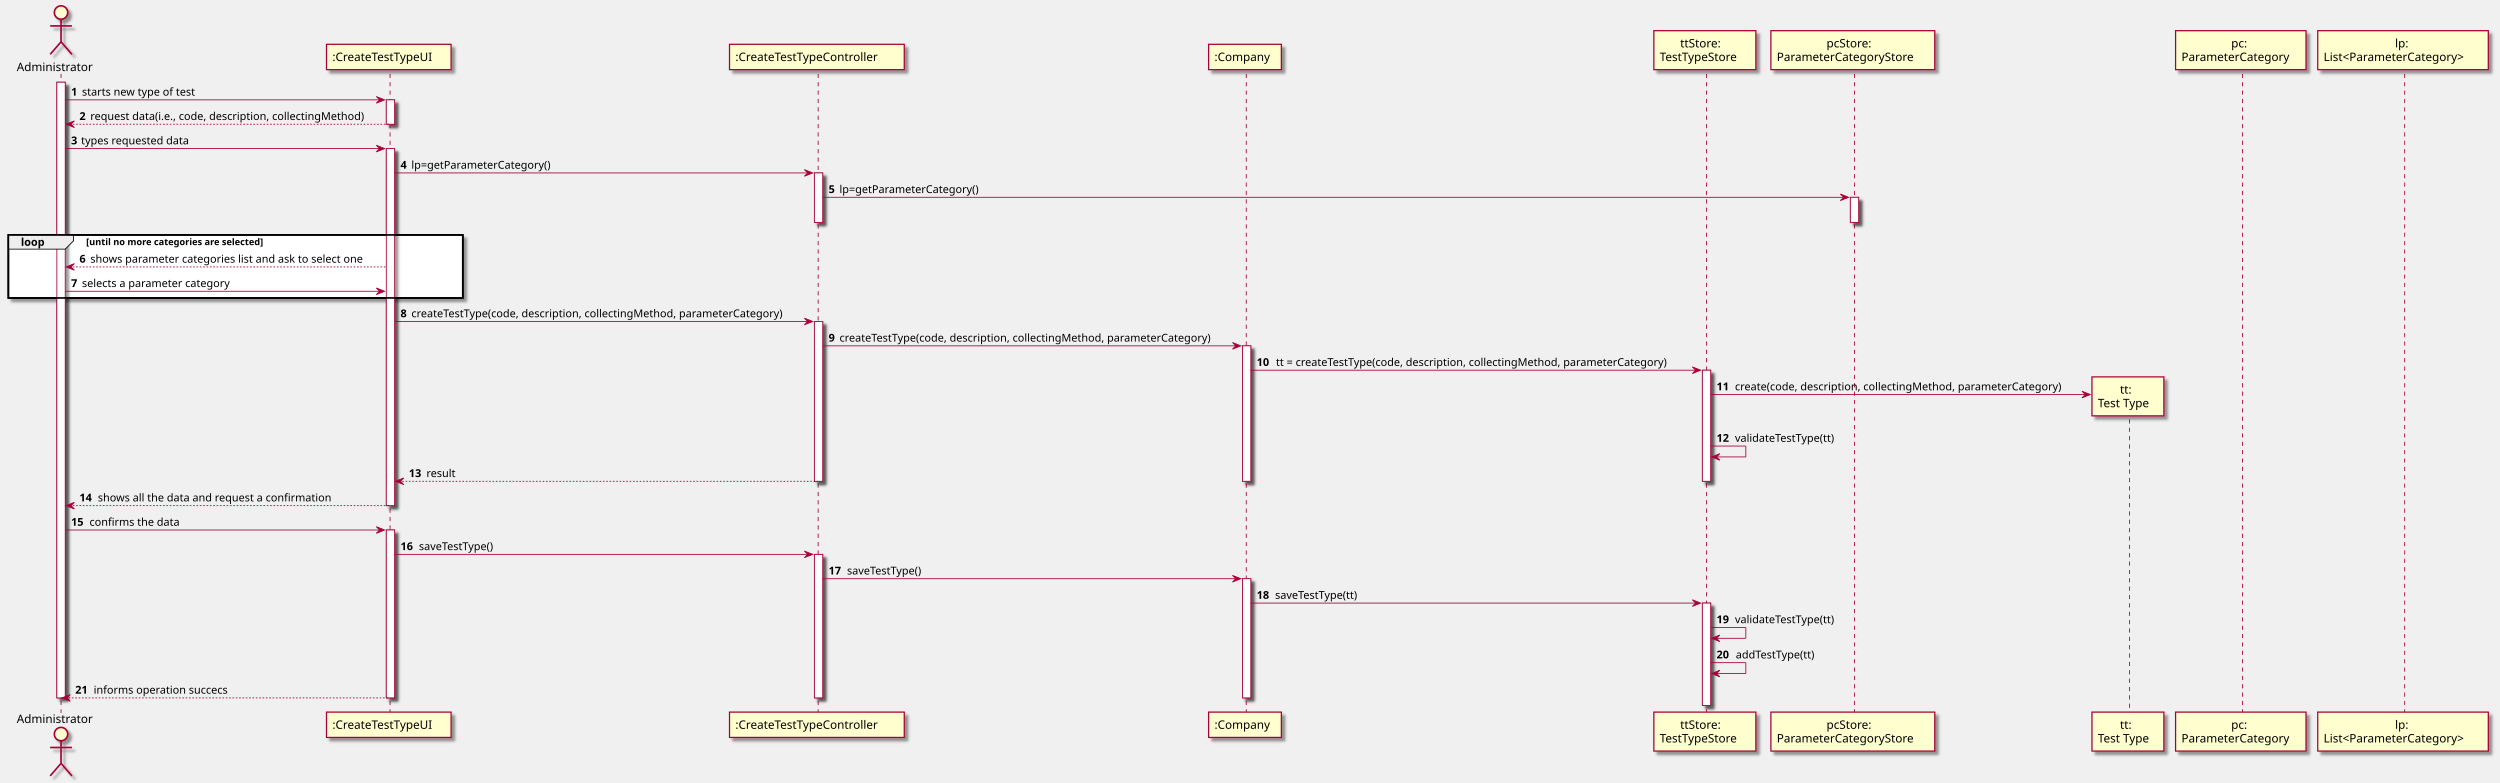
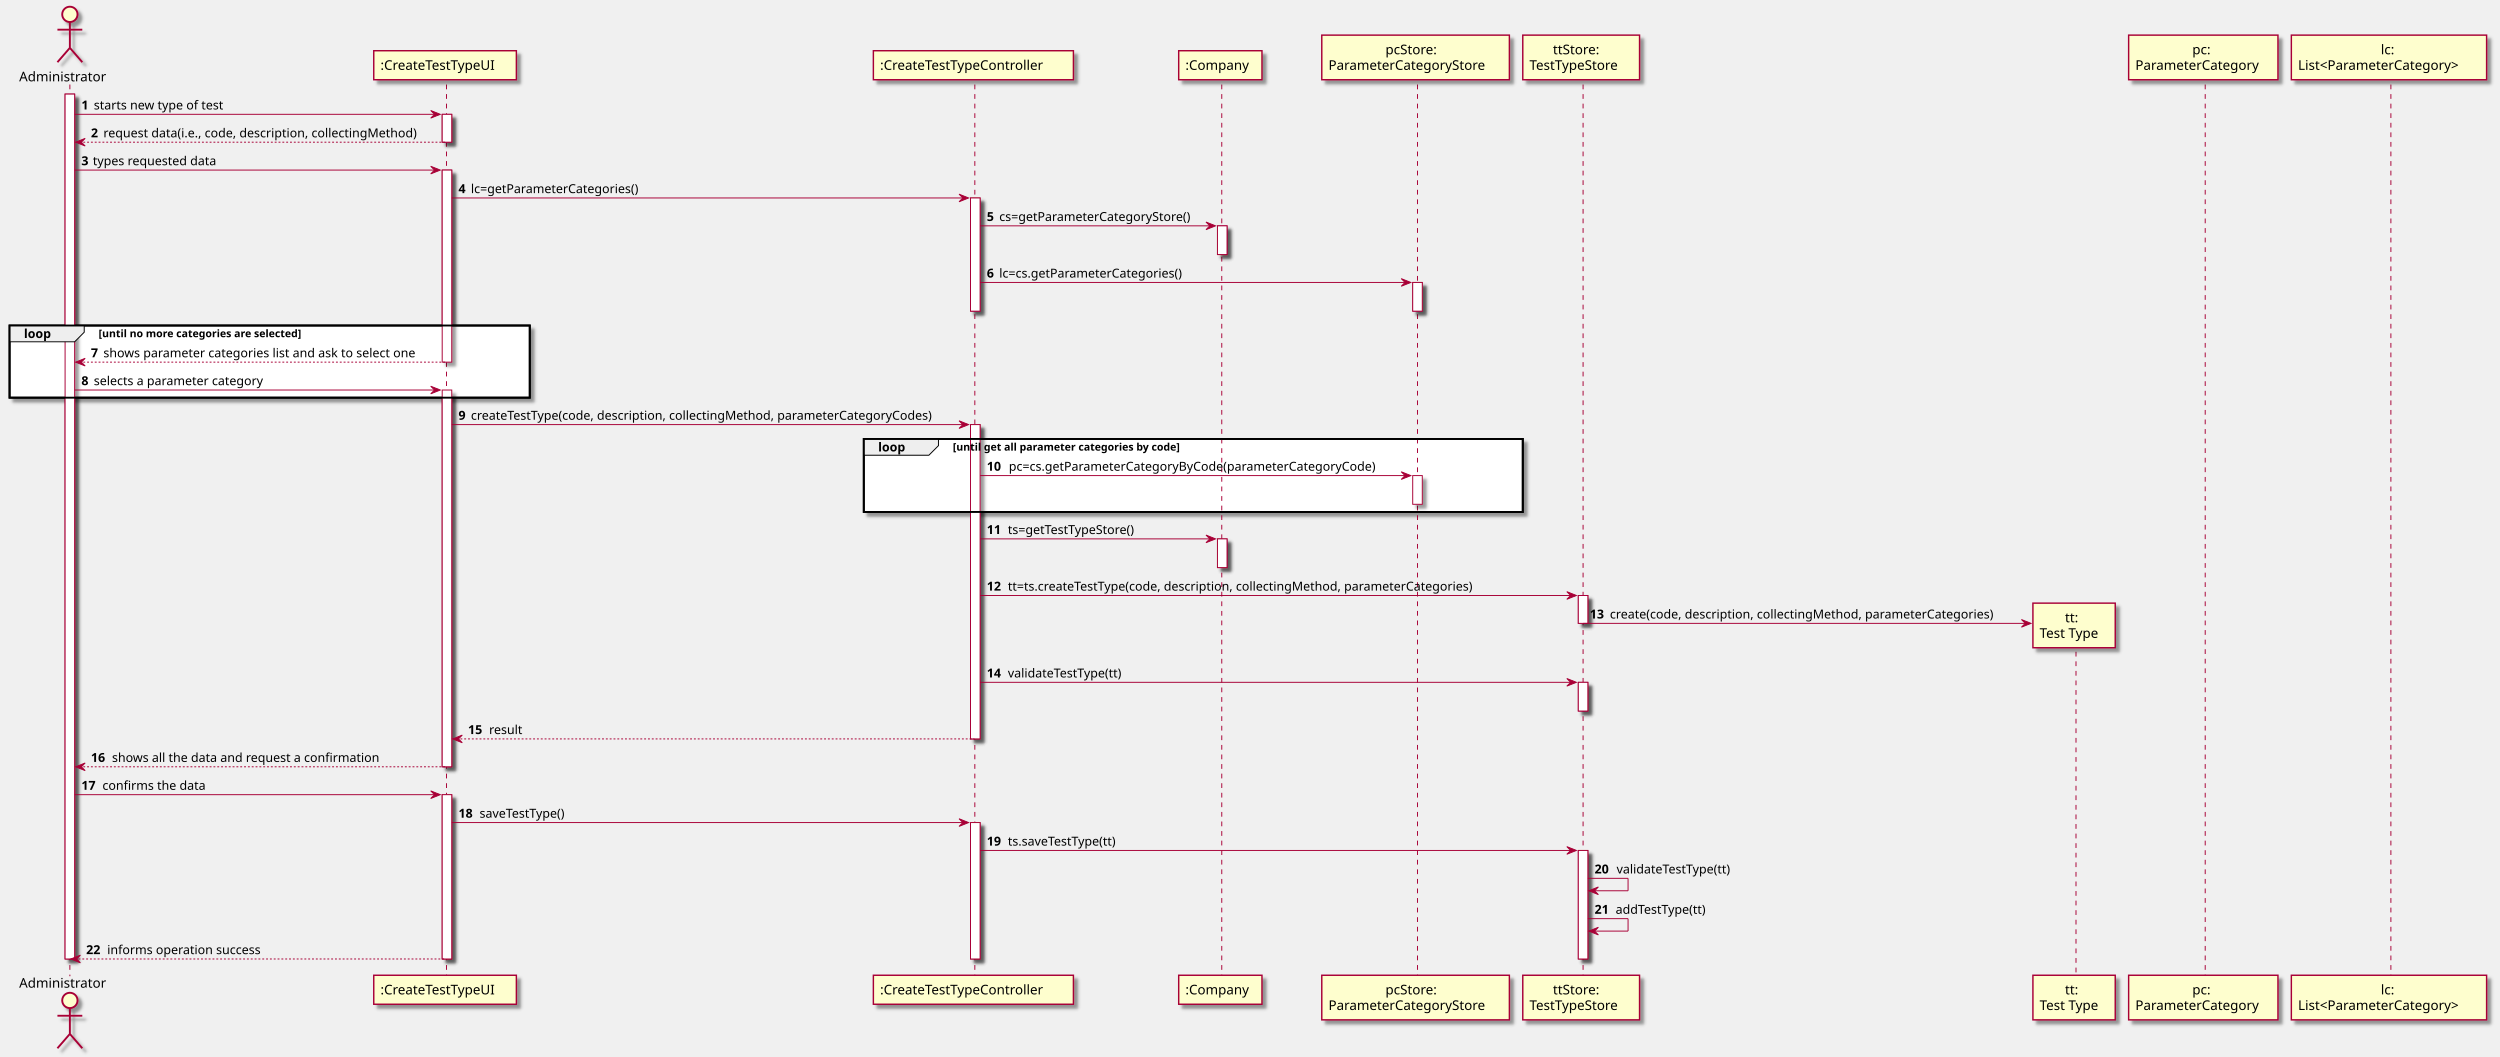
- <svg xmlns="http://www.w3.org/2000/svg" contentScriptType="application/ecmascript" contentStyleType="text/css" height="936px" preserveAspectRatio="none" style="width:2990px;height:936px;" version="1.1" viewBox="0 0 2990 936" width="2990px" zoomAndPan="magnify">
+ <svg xmlns="http://www.w3.org/2000/svg" contentScriptType="application/ecmascript" contentStyleType="text/css" height="1104px" preserveAspectRatio="none" style="width:2612px;height:1104px;" version="1.1" viewBox="0 0 2612 1104" width="2612px" zoomAndPan="magnify">
  <defs>
-     <filter height="300%" id="fkqt21il2zyim" width="300%" x="-1" y="-1">
+     <filter height="300%" id="f1a0hfgi6dc2y1" width="300%" x="-1" y="-1">
      <feGaussianBlur result="blurOut" stdDeviation="2.0" />
      <feColorMatrix in="blurOut" result="blurOut2" type="matrix" values="0 0 0 0 0 0 0 0 0 0 0 0 0 0 0 0 0 0 .4 0" />
      <feOffset dx="4.0" dy="4.0" in="blurOut2" result="blurOut3" />
      <feBlend in="SourceGraphic" in2="blurOut3" mode="normal" />
    </filter>
  </defs>
  <g>
-     <rect fill="#FFFFFF" filter="url(#fkqt21il2zyim)" height="736.383" style="stroke:#A80036;stroke-width:1.0;" width="10" x="68" y="98.297" />
-     <rect fill="#FFFFFF" filter="url(#fkqt21il2zyim)" height="29.133" style="stroke:#A80036;stroke-width:1.0;" width="10" x="462" y="119.43" />
-     <rect fill="#FFFFFF" filter="url(#fkqt21il2zyim)" height="427.055" style="stroke:#A80036;stroke-width:1.0;" width="10" x="462" y="177.695" />
-     <rect fill="#FFFFFF" filter="url(#fkqt21il2zyim)" height="200.797" style="stroke:#A80036;stroke-width:1.0;" width="10" x="462" y="633.883" />
-     <rect fill="#FFFFFF" filter="url(#fkqt21il2zyim)" height="59.133" style="stroke:#A80036;stroke-width:1.0;" width="10" x="974" y="206.828" />
-     <rect fill="#FFFFFF" filter="url(#fkqt21il2zyim)" height="191.125" style="stroke:#A80036;stroke-width:1.0;" width="10" x="974" y="384.492" />
-     <rect fill="#FFFFFF" filter="url(#fkqt21il2zyim)" height="171.664" style="stroke:#A80036;stroke-width:1.0;" width="10" x="974" y="663.016" />
-     <rect fill="#FFFFFF" filter="url(#fkqt21il2zyim)" height="161.992" style="stroke:#A80036;stroke-width:1.0;" width="10" x="1486" y="413.625" />
-     <rect fill="#FFFFFF" filter="url(#fkqt21il2zyim)" height="142.531" style="stroke:#A80036;stroke-width:1.0;" width="10" x="1486" y="692.148" />
-     <rect fill="#FFFFFF" filter="url(#fkqt21il2zyim)" height="132.859" style="stroke:#A80036;stroke-width:1.0;" width="10" x="2036" y="442.758" />
-     <rect fill="#FFFFFF" filter="url(#fkqt21il2zyim)" height="122.398" style="stroke:#A80036;stroke-width:1.0;" width="10" x="2036" y="721.281" />
-     <rect fill="#FFFFFF" filter="url(#fkqt21il2zyim)" height="30" style="stroke:#A80036;stroke-width:1.0;" width="10" x="2213" y="235.961" />
-     <rect fill="#FFFFFF" filter="url(#fkqt21il2zyim)" height="75.398" style="stroke:#000000;stroke-width:2.0;" width="543.5" x="10" y="280.961" />
-     <line style="stroke:#A80036;stroke-width:1.0;stroke-dasharray:5.0,5.0;" x1="73" x2="73" y1="88.297" y2="852.68" />
-     <line style="stroke:#A80036;stroke-width:1.0;stroke-dasharray:5.0,5.0;" x1="466.5" x2="466.5" y1="88.297" y2="852.68" />
-     <line style="stroke:#A80036;stroke-width:1.0;stroke-dasharray:5.0,5.0;" x1="978.5" x2="978.5" y1="88.297" y2="852.68" />
-     <line style="stroke:#A80036;stroke-width:1.0;stroke-dasharray:5.0,5.0;" x1="1490.5" x2="1490.5" y1="88.297" y2="852.68" />
-     <line style="stroke:#A80036;stroke-width:1.0;stroke-dasharray:5.0,5.0;" x1="2041" x2="2041" y1="88.297" y2="852.68" />
-     <line style="stroke:#A80036;stroke-width:1.0;stroke-dasharray:5.0,5.0;" x1="2218" x2="2218" y1="88.297" y2="852.68" />
-     <line style="stroke:#A80036;stroke-width:1.0;stroke-dasharray:5.0,5.0;" x1="2547" x2="2547" y1="491.555" y2="852.68" />
-     <line style="stroke:#A80036;stroke-width:1.0;stroke-dasharray:5.0,5.0;" x1="2682" x2="2682" y1="88.297" y2="852.68" />
-     <line style="stroke:#A80036;stroke-width:1.0;stroke-dasharray:5.0,5.0;" x1="2876" x2="2876" y1="88.297" y2="852.68" />
+     <rect fill="#FFFFFF" filter="url(#f1a0hfgi6dc2y1)" height="903.648" style="stroke:#A80036;stroke-width:1.0;" width="10" x="68" y="98.297" />
+     <rect fill="#FFFFFF" filter="url(#f1a0hfgi6dc2y1)" height="29.133" style="stroke:#A80036;stroke-width:1.0;" width="10" x="462" y="119.43" />
+     <rect fill="#FFFFFF" filter="url(#f1a0hfgi6dc2y1)" height="200.664" style="stroke:#A80036;stroke-width:1.0;" width="10" x="462" y="177.695" />
+     <rect fill="#FFFFFF" filter="url(#f1a0hfgi6dc2y1)" height="393.656" style="stroke:#A80036;stroke-width:1.0;" width="10" x="462" y="407.492" />
+     <rect fill="#FFFFFF" filter="url(#f1a0hfgi6dc2y1)" height="171.664" style="stroke:#A80036;stroke-width:1.0;" width="10" x="462" y="830.281" />
+     <rect fill="#FFFFFF" filter="url(#f1a0hfgi6dc2y1)" height="118.266" style="stroke:#A80036;stroke-width:1.0;" width="10" x="1014" y="206.828" />
+     <rect fill="#FFFFFF" filter="url(#f1a0hfgi6dc2y1)" height="328.391" style="stroke:#A80036;stroke-width:1.0;" width="10" x="1014" y="443.625" />
+     <rect fill="#FFFFFF" filter="url(#f1a0hfgi6dc2y1)" height="142.531" style="stroke:#A80036;stroke-width:1.0;" width="10" x="1014" y="859.414" />
+     <rect fill="#FFFFFF" filter="url(#f1a0hfgi6dc2y1)" height="30" style="stroke:#A80036;stroke-width:1.0;" width="10" x="1272" y="235.961" />
+     <rect fill="#FFFFFF" filter="url(#f1a0hfgi6dc2y1)" height="30" style="stroke:#A80036;stroke-width:1.0;" width="10" x="1272" y="563.023" />
+     <rect fill="#FFFFFF" filter="url(#f1a0hfgi6dc2y1)" height="30" style="stroke:#A80036;stroke-width:1.0;" width="10" x="1476" y="295.094" />
+     <rect fill="#FFFFFF" filter="url(#f1a0hfgi6dc2y1)" height="30" style="stroke:#A80036;stroke-width:1.0;" width="10" x="1476" y="496.891" />
+     <rect fill="#FFFFFF" filter="url(#f1a0hfgi6dc2y1)" height="29.133" style="stroke:#A80036;stroke-width:1.0;" width="10" x="1649" y="622.156" />
+     <rect fill="#FFFFFF" filter="url(#f1a0hfgi6dc2y1)" height="30" style="stroke:#A80036;stroke-width:1.0;" width="10" x="1649" y="712.883" />
+     <rect fill="#FFFFFF" filter="url(#f1a0hfgi6dc2y1)" height="113.398" style="stroke:#A80036;stroke-width:1.0;" width="10" x="1649" y="888.547" />
+     <rect fill="#FFFFFF" filter="url(#f1a0hfgi6dc2y1)" height="75.398" style="stroke:#000000;stroke-width:2.0;" width="543.5" x="10" y="340.094" />
+     <rect fill="#FFFFFF" filter="url(#f1a0hfgi6dc2y1)" height="76.266" style="stroke:#000000;stroke-width:2.0;" width="688.5" x="902.5" y="458.625" />
+     <line style="stroke:#A80036;stroke-width:1.0;stroke-dasharray:5.0,5.0;" x1="73" x2="73" y1="88.297" y2="1019.945" />
+     <line style="stroke:#A80036;stroke-width:1.0;stroke-dasharray:5.0,5.0;" x1="466.5" x2="466.5" y1="88.297" y2="1019.945" />
+     <line style="stroke:#A80036;stroke-width:1.0;stroke-dasharray:5.0,5.0;" x1="1018.5" x2="1018.5" y1="88.297" y2="1019.945" />
+     <line style="stroke:#A80036;stroke-width:1.0;stroke-dasharray:5.0,5.0;" x1="1276.5" x2="1276.5" y1="88.297" y2="1019.945" />
+     <line style="stroke:#A80036;stroke-width:1.0;stroke-dasharray:5.0,5.0;" x1="1481" x2="1481" y1="88.297" y2="1019.945" />
+     <line style="stroke:#A80036;stroke-width:1.0;stroke-dasharray:5.0,5.0;" x1="1654" x2="1654" y1="88.297" y2="1019.945" />
+     <line style="stroke:#A80036;stroke-width:1.0;stroke-dasharray:5.0,5.0;" x1="2169" x2="2169" y1="670.953" y2="1019.945" />
+     <line style="stroke:#A80036;stroke-width:1.0;stroke-dasharray:5.0,5.0;" x1="2304" x2="2304" y1="88.297" y2="1019.945" />
+     <line style="stroke:#A80036;stroke-width:1.0;stroke-dasharray:5.0,5.0;" x1="2498" x2="2498" y1="88.297" y2="1019.945" />
    <text fill="#000000" font-family="sans-serif" font-size="14" lengthAdjust="spacing" textLength="100" x="20" y="84.995">Administrator</text>
-     <ellipse cx="73" cy="15" fill="#FEFECE" filter="url(#fkqt21il2zyim)" rx="8" ry="8" style="stroke:#A80036;stroke-width:2.0;" />
-     <path d="M73,23 L73,50 M60,31 L86,31 M73,50 L60,65 M73,50 L86,65 " fill="none" filter="url(#fkqt21il2zyim)" style="stroke:#A80036;stroke-width:2.0;" />
-     <text fill="#000000" font-family="sans-serif" font-size="14" lengthAdjust="spacing" textLength="100" x="20" y="864.675">Administrator</text>
-     <ellipse cx="73" cy="877.977" fill="#FEFECE" filter="url(#fkqt21il2zyim)" rx="8" ry="8" style="stroke:#A80036;stroke-width:2.0;" />
-     <path d="M73,885.977 L73,912.977 M60,893.977 L86,893.977 M73,912.977 L60,927.977 M73,912.977 L86,927.977 " fill="none" filter="url(#fkqt21il2zyim)" style="stroke:#A80036;stroke-width:2.0;" />
-     <rect fill="#FEFECE" filter="url(#fkqt21il2zyim)" height="30.297" style="stroke:#A80036;stroke-width:1.5;" width="149" x="390.5" y="53" />
+     <ellipse cx="73" cy="15" fill="#FEFECE" filter="url(#f1a0hfgi6dc2y1)" rx="8" ry="8" style="stroke:#A80036;stroke-width:2.0;" />
+     <path d="M73,23 L73,50 M60,31 L86,31 M73,50 L60,65 M73,50 L86,65 " fill="none" filter="url(#f1a0hfgi6dc2y1)" style="stroke:#A80036;stroke-width:2.0;" />
+     <text fill="#000000" font-family="sans-serif" font-size="14" lengthAdjust="spacing" textLength="100" x="20" y="1031.94">Administrator</text>
+     <ellipse cx="73" cy="1045.242" fill="#FEFECE" filter="url(#f1a0hfgi6dc2y1)" rx="8" ry="8" style="stroke:#A80036;stroke-width:2.0;" />
+     <path d="M73,1053.242 L73,1080.242 M60,1061.242 L86,1061.242 M73,1080.242 L60,1095.242 M73,1080.242 L86,1095.242 " fill="none" filter="url(#f1a0hfgi6dc2y1)" style="stroke:#A80036;stroke-width:2.0;" />
+     <rect fill="#FEFECE" filter="url(#f1a0hfgi6dc2y1)" height="30.297" style="stroke:#A80036;stroke-width:1.5;" width="149" x="390.5" y="53" />
    <text fill="#000000" font-family="sans-serif" font-size="14" lengthAdjust="spacing" textLength="135" x="397.5" y="72.995">:CreateTestTypeUI</text>
-     <rect fill="#FEFECE" filter="url(#fkqt21il2zyim)" height="30.297" style="stroke:#A80036;stroke-width:1.5;" width="149" x="390.5" y="851.68" />
-     <text fill="#000000" font-family="sans-serif" font-size="14" lengthAdjust="spacing" textLength="135" x="397.5" y="871.675">:CreateTestTypeUI</text>
-     <rect fill="#FEFECE" filter="url(#fkqt21il2zyim)" height="30.297" style="stroke:#A80036;stroke-width:1.5;" width="209" x="872.5" y="53" />
-     <text fill="#000000" font-family="sans-serif" font-size="14" lengthAdjust="spacing" textLength="195" x="879.5" y="72.995">:CreateTestTypeController</text>
-     <rect fill="#FEFECE" filter="url(#fkqt21il2zyim)" height="30.297" style="stroke:#A80036;stroke-width:1.5;" width="209" x="872.5" y="851.68" />
-     <text fill="#000000" font-family="sans-serif" font-size="14" lengthAdjust="spacing" textLength="195" x="879.5" y="871.675">:CreateTestTypeController</text>
-     <rect fill="#FEFECE" filter="url(#fkqt21il2zyim)" height="30.297" style="stroke:#A80036;stroke-width:1.5;" width="87" x="1445.5" y="53" />
-     <text fill="#000000" font-family="sans-serif" font-size="14" lengthAdjust="spacing" textLength="73" x="1452.5" y="72.995">:Company</text>
-     <rect fill="#FEFECE" filter="url(#fkqt21il2zyim)" height="30.297" style="stroke:#A80036;stroke-width:1.5;" width="87" x="1445.5" y="851.68" />
-     <text fill="#000000" font-family="sans-serif" font-size="14" lengthAdjust="spacing" textLength="73" x="1452.5" y="871.675">:Company</text>
-     <rect fill="#FEFECE" filter="url(#fkqt21il2zyim)" height="46.594" style="stroke:#A80036;stroke-width:1.5;" width="122" x="1978" y="36.703" />
-     <text fill="#000000" font-family="sans-serif" font-size="14" lengthAdjust="spacing" textLength="59" x="2009.5" y="56.698">ttStore:</text>
-     <text fill="#000000" font-family="sans-serif" font-size="14" lengthAdjust="spacing" textLength="108" x="1985" y="72.995">TestTypeStore</text>
-     <rect fill="#FEFECE" filter="url(#fkqt21il2zyim)" height="46.594" style="stroke:#A80036;stroke-width:1.5;" width="122" x="1978" y="851.68" />
-     <text fill="#000000" font-family="sans-serif" font-size="14" lengthAdjust="spacing" textLength="59" x="2009.5" y="871.675">ttStore:</text>
-     <text fill="#000000" font-family="sans-serif" font-size="14" lengthAdjust="spacing" textLength="108" x="1985" y="887.972">TestTypeStore</text>
-     <rect fill="#FEFECE" filter="url(#fkqt21il2zyim)" height="46.594" style="stroke:#A80036;stroke-width:1.5;" width="196" x="2118" y="36.703" />
-     <text fill="#000000" font-family="sans-serif" font-size="14" lengthAdjust="spacing" textLength="63" x="2184.5" y="56.698">pcStore:</text>
-     <text fill="#000000" font-family="sans-serif" font-size="14" lengthAdjust="spacing" textLength="182" x="2125" y="72.995">ParameterCategoryStore</text>
-     <rect fill="#FEFECE" filter="url(#fkqt21il2zyim)" height="46.594" style="stroke:#A80036;stroke-width:1.5;" width="196" x="2118" y="851.68" />
-     <text fill="#000000" font-family="sans-serif" font-size="14" lengthAdjust="spacing" textLength="63" x="2184.5" y="871.675">pcStore:</text>
-     <text fill="#000000" font-family="sans-serif" font-size="14" lengthAdjust="spacing" textLength="182" x="2125" y="887.972">ParameterCategoryStore</text>
-     <rect fill="#FEFECE" filter="url(#fkqt21il2zyim)" height="46.594" style="stroke:#A80036;stroke-width:1.5;" width="86" x="2502" y="851.68" />
-     <text fill="#000000" font-family="sans-serif" font-size="14" lengthAdjust="spacing" textLength="19" x="2535.5" y="871.675">tt:</text>
-     <text fill="#000000" font-family="sans-serif" font-size="14" lengthAdjust="spacing" textLength="72" x="2509" y="887.972">Test Type</text>
-     <rect fill="#FEFECE" filter="url(#fkqt21il2zyim)" height="46.594" style="stroke:#A80036;stroke-width:1.5;" width="156" x="2602" y="36.703" />
-     <text fill="#000000" font-family="sans-serif" font-size="14" lengthAdjust="spacing" textLength="23" x="2668.5" y="56.698">pc:</text>
-     <text fill="#000000" font-family="sans-serif" font-size="14" lengthAdjust="spacing" textLength="142" x="2609" y="72.995">ParameterCategory</text>
-     <rect fill="#FEFECE" filter="url(#fkqt21il2zyim)" height="46.594" style="stroke:#A80036;stroke-width:1.5;" width="156" x="2602" y="851.68" />
-     <text fill="#000000" font-family="sans-serif" font-size="14" lengthAdjust="spacing" textLength="23" x="2668.5" y="871.675">pc:</text>
-     <text fill="#000000" font-family="sans-serif" font-size="14" lengthAdjust="spacing" textLength="142" x="2609" y="887.972">ParameterCategory</text>
-     <rect fill="#FEFECE" filter="url(#fkqt21il2zyim)" height="46.594" style="stroke:#A80036;stroke-width:1.5;" width="204" x="2772" y="36.703" />
-     <text fill="#000000" font-family="sans-serif" font-size="14" lengthAdjust="spacing" textLength="19" x="2864.5" y="56.698">lp:</text>
-     <text fill="#000000" font-family="sans-serif" font-size="14" lengthAdjust="spacing" textLength="190" x="2779" y="72.995">List&lt;ParameterCategory&gt;</text>
-     <rect fill="#FEFECE" filter="url(#fkqt21il2zyim)" height="46.594" style="stroke:#A80036;stroke-width:1.5;" width="204" x="2772" y="851.68" />
-     <text fill="#000000" font-family="sans-serif" font-size="14" lengthAdjust="spacing" textLength="19" x="2864.5" y="871.675">lp:</text>
-     <text fill="#000000" font-family="sans-serif" font-size="14" lengthAdjust="spacing" textLength="190" x="2779" y="887.972">List&lt;ParameterCategory&gt;</text>
-     <rect fill="#FFFFFF" filter="url(#fkqt21il2zyim)" height="736.383" style="stroke:#A80036;stroke-width:1.0;" width="10" x="68" y="98.297" />
-     <rect fill="#FFFFFF" filter="url(#fkqt21il2zyim)" height="29.133" style="stroke:#A80036;stroke-width:1.0;" width="10" x="462" y="119.43" />
-     <rect fill="#FFFFFF" filter="url(#fkqt21il2zyim)" height="427.055" style="stroke:#A80036;stroke-width:1.0;" width="10" x="462" y="177.695" />
-     <rect fill="#FFFFFF" filter="url(#fkqt21il2zyim)" height="200.797" style="stroke:#A80036;stroke-width:1.0;" width="10" x="462" y="633.883" />
-     <rect fill="#FFFFFF" filter="url(#fkqt21il2zyim)" height="59.133" style="stroke:#A80036;stroke-width:1.0;" width="10" x="974" y="206.828" />
-     <rect fill="#FFFFFF" filter="url(#fkqt21il2zyim)" height="191.125" style="stroke:#A80036;stroke-width:1.0;" width="10" x="974" y="384.492" />
-     <rect fill="#FFFFFF" filter="url(#fkqt21il2zyim)" height="171.664" style="stroke:#A80036;stroke-width:1.0;" width="10" x="974" y="663.016" />
-     <rect fill="#FFFFFF" filter="url(#fkqt21il2zyim)" height="161.992" style="stroke:#A80036;stroke-width:1.0;" width="10" x="1486" y="413.625" />
-     <rect fill="#FFFFFF" filter="url(#fkqt21il2zyim)" height="142.531" style="stroke:#A80036;stroke-width:1.0;" width="10" x="1486" y="692.148" />
-     <rect fill="#FFFFFF" filter="url(#fkqt21il2zyim)" height="132.859" style="stroke:#A80036;stroke-width:1.0;" width="10" x="2036" y="442.758" />
-     <rect fill="#FFFFFF" filter="url(#fkqt21il2zyim)" height="122.398" style="stroke:#A80036;stroke-width:1.0;" width="10" x="2036" y="721.281" />
-     <rect fill="#FFFFFF" filter="url(#fkqt21il2zyim)" height="30" style="stroke:#A80036;stroke-width:1.0;" width="10" x="2213" y="235.961" />
+     <rect fill="#FEFECE" filter="url(#f1a0hfgi6dc2y1)" height="30.297" style="stroke:#A80036;stroke-width:1.5;" width="149" x="390.5" y="1018.945" />
+     <text fill="#000000" font-family="sans-serif" font-size="14" lengthAdjust="spacing" textLength="135" x="397.5" y="1038.94">:CreateTestTypeUI</text>
+     <rect fill="#FEFECE" filter="url(#f1a0hfgi6dc2y1)" height="30.297" style="stroke:#A80036;stroke-width:1.5;" width="209" x="912.5" y="53" />
+     <text fill="#000000" font-family="sans-serif" font-size="14" lengthAdjust="spacing" textLength="195" x="919.5" y="72.995">:CreateTestTypeController</text>
+     <rect fill="#FEFECE" filter="url(#f1a0hfgi6dc2y1)" height="30.297" style="stroke:#A80036;stroke-width:1.5;" width="209" x="912.5" y="1018.945" />
+     <text fill="#000000" font-family="sans-serif" font-size="14" lengthAdjust="spacing" textLength="195" x="919.5" y="1038.94">:CreateTestTypeController</text>
+     <rect fill="#FEFECE" filter="url(#f1a0hfgi6dc2y1)" height="30.297" style="stroke:#A80036;stroke-width:1.5;" width="87" x="1231.5" y="53" />
+     <text fill="#000000" font-family="sans-serif" font-size="14" lengthAdjust="spacing" textLength="73" x="1238.5" y="72.995">:Company</text>
+     <rect fill="#FEFECE" filter="url(#f1a0hfgi6dc2y1)" height="30.297" style="stroke:#A80036;stroke-width:1.5;" width="87" x="1231.5" y="1018.945" />
+     <text fill="#000000" font-family="sans-serif" font-size="14" lengthAdjust="spacing" textLength="73" x="1238.5" y="1038.94">:Company</text>
+     <rect fill="#FEFECE" filter="url(#f1a0hfgi6dc2y1)" height="46.594" style="stroke:#A80036;stroke-width:1.5;" width="196" x="1381" y="36.703" />
+     <text fill="#000000" font-family="sans-serif" font-size="14" lengthAdjust="spacing" textLength="63" x="1447.5" y="56.698">pcStore:</text>
+     <text fill="#000000" font-family="sans-serif" font-size="14" lengthAdjust="spacing" textLength="182" x="1388" y="72.995">ParameterCategoryStore</text>
+     <rect fill="#FEFECE" filter="url(#f1a0hfgi6dc2y1)" height="46.594" style="stroke:#A80036;stroke-width:1.5;" width="196" x="1381" y="1018.945" />
+     <text fill="#000000" font-family="sans-serif" font-size="14" lengthAdjust="spacing" textLength="63" x="1447.5" y="1038.94">pcStore:</text>
+     <text fill="#000000" font-family="sans-serif" font-size="14" lengthAdjust="spacing" textLength="182" x="1388" y="1055.237">ParameterCategoryStore</text>
+     <rect fill="#FEFECE" filter="url(#f1a0hfgi6dc2y1)" height="46.594" style="stroke:#A80036;stroke-width:1.5;" width="122" x="1591" y="36.703" />
+     <text fill="#000000" font-family="sans-serif" font-size="14" lengthAdjust="spacing" textLength="59" x="1622.5" y="56.698">ttStore:</text>
+     <text fill="#000000" font-family="sans-serif" font-size="14" lengthAdjust="spacing" textLength="108" x="1598" y="72.995">TestTypeStore</text>
+     <rect fill="#FEFECE" filter="url(#f1a0hfgi6dc2y1)" height="46.594" style="stroke:#A80036;stroke-width:1.5;" width="122" x="1591" y="1018.945" />
+     <text fill="#000000" font-family="sans-serif" font-size="14" lengthAdjust="spacing" textLength="59" x="1622.5" y="1038.94">ttStore:</text>
+     <text fill="#000000" font-family="sans-serif" font-size="14" lengthAdjust="spacing" textLength="108" x="1598" y="1055.237">TestTypeStore</text>
+     <rect fill="#FEFECE" filter="url(#f1a0hfgi6dc2y1)" height="46.594" style="stroke:#A80036;stroke-width:1.5;" width="86" x="2124" y="1018.945" />
+     <text fill="#000000" font-family="sans-serif" font-size="14" lengthAdjust="spacing" textLength="19" x="2157.5" y="1038.94">tt:</text>
+     <text fill="#000000" font-family="sans-serif" font-size="14" lengthAdjust="spacing" textLength="72" x="2131" y="1055.237">Test Type</text>
+     <rect fill="#FEFECE" filter="url(#f1a0hfgi6dc2y1)" height="46.594" style="stroke:#A80036;stroke-width:1.5;" width="156" x="2224" y="36.703" />
+     <text fill="#000000" font-family="sans-serif" font-size="14" lengthAdjust="spacing" textLength="23" x="2290.5" y="56.698">pc:</text>
+     <text fill="#000000" font-family="sans-serif" font-size="14" lengthAdjust="spacing" textLength="142" x="2231" y="72.995">ParameterCategory</text>
+     <rect fill="#FEFECE" filter="url(#f1a0hfgi6dc2y1)" height="46.594" style="stroke:#A80036;stroke-width:1.5;" width="156" x="2224" y="1018.945" />
+     <text fill="#000000" font-family="sans-serif" font-size="14" lengthAdjust="spacing" textLength="23" x="2290.5" y="1038.94">pc:</text>
+     <text fill="#000000" font-family="sans-serif" font-size="14" lengthAdjust="spacing" textLength="142" x="2231" y="1055.237">ParameterCategory</text>
+     <rect fill="#FEFECE" filter="url(#f1a0hfgi6dc2y1)" height="46.594" style="stroke:#A80036;stroke-width:1.5;" width="204" x="2394" y="36.703" />
+     <text fill="#000000" font-family="sans-serif" font-size="14" lengthAdjust="spacing" textLength="17" x="2487.5" y="56.698">lc:</text>
+     <text fill="#000000" font-family="sans-serif" font-size="14" lengthAdjust="spacing" textLength="190" x="2401" y="72.995">List&lt;ParameterCategory&gt;</text>
+     <rect fill="#FEFECE" filter="url(#f1a0hfgi6dc2y1)" height="46.594" style="stroke:#A80036;stroke-width:1.5;" width="204" x="2394" y="1018.945" />
+     <text fill="#000000" font-family="sans-serif" font-size="14" lengthAdjust="spacing" textLength="17" x="2487.5" y="1038.94">lc:</text>
+     <text fill="#000000" font-family="sans-serif" font-size="14" lengthAdjust="spacing" textLength="190" x="2401" y="1055.237">List&lt;ParameterCategory&gt;</text>
+     <rect fill="#FFFFFF" filter="url(#f1a0hfgi6dc2y1)" height="903.648" style="stroke:#A80036;stroke-width:1.0;" width="10" x="68" y="98.297" />
+     <rect fill="#FFFFFF" filter="url(#f1a0hfgi6dc2y1)" height="29.133" style="stroke:#A80036;stroke-width:1.0;" width="10" x="462" y="119.43" />
+     <rect fill="#FFFFFF" filter="url(#f1a0hfgi6dc2y1)" height="200.664" style="stroke:#A80036;stroke-width:1.0;" width="10" x="462" y="177.695" />
+     <rect fill="#FFFFFF" filter="url(#f1a0hfgi6dc2y1)" height="393.656" style="stroke:#A80036;stroke-width:1.0;" width="10" x="462" y="407.492" />
+     <rect fill="#FFFFFF" filter="url(#f1a0hfgi6dc2y1)" height="171.664" style="stroke:#A80036;stroke-width:1.0;" width="10" x="462" y="830.281" />
+     <rect fill="#FFFFFF" filter="url(#f1a0hfgi6dc2y1)" height="118.266" style="stroke:#A80036;stroke-width:1.0;" width="10" x="1014" y="206.828" />
+     <rect fill="#FFFFFF" filter="url(#f1a0hfgi6dc2y1)" height="328.391" style="stroke:#A80036;stroke-width:1.0;" width="10" x="1014" y="443.625" />
+     <rect fill="#FFFFFF" filter="url(#f1a0hfgi6dc2y1)" height="142.531" style="stroke:#A80036;stroke-width:1.0;" width="10" x="1014" y="859.414" />
+     <rect fill="#FFFFFF" filter="url(#f1a0hfgi6dc2y1)" height="30" style="stroke:#A80036;stroke-width:1.0;" width="10" x="1272" y="235.961" />
+     <rect fill="#FFFFFF" filter="url(#f1a0hfgi6dc2y1)" height="30" style="stroke:#A80036;stroke-width:1.0;" width="10" x="1272" y="563.023" />
+     <rect fill="#FFFFFF" filter="url(#f1a0hfgi6dc2y1)" height="30" style="stroke:#A80036;stroke-width:1.0;" width="10" x="1476" y="295.094" />
+     <rect fill="#FFFFFF" filter="url(#f1a0hfgi6dc2y1)" height="30" style="stroke:#A80036;stroke-width:1.0;" width="10" x="1476" y="496.891" />
+     <rect fill="#FFFFFF" filter="url(#f1a0hfgi6dc2y1)" height="29.133" style="stroke:#A80036;stroke-width:1.0;" width="10" x="1649" y="622.156" />
+     <rect fill="#FFFFFF" filter="url(#f1a0hfgi6dc2y1)" height="30" style="stroke:#A80036;stroke-width:1.0;" width="10" x="1649" y="712.883" />
+     <rect fill="#FFFFFF" filter="url(#f1a0hfgi6dc2y1)" height="113.398" style="stroke:#A80036;stroke-width:1.0;" width="10" x="1649" y="888.547" />
    <polygon fill="#A80036" points="450,115.43,460,119.43,450,123.43,454,119.43" style="stroke:#A80036;stroke-width:1.0;" />
    <line style="stroke:#A80036;stroke-width:1.0;" x1="78" x2="456" y1="119.43" y2="119.43" />
    <text fill="#000000" font-family="sans-serif" font-size="13" font-weight="bold" lengthAdjust="spacing" textLength="9" x="85" y="114.364">1</text>
    <text fill="#000000" font-family="sans-serif" font-size="13" lengthAdjust="spacing" textLength="147" x="98" y="114.364">starts new type of test</text>
    <polygon fill="#A80036" points="89,144.562,79,148.562,89,152.562,85,148.562" style="stroke:#A80036;stroke-width:1.0;" />
    <line style="stroke:#A80036;stroke-width:1.0;stroke-dasharray:2.0,2.0;" x1="83" x2="466" y1="148.562" y2="148.562" />
    <text fill="#000000" font-family="sans-serif" font-size="13" font-weight="bold" lengthAdjust="spacing" textLength="9" x="95" y="143.497">2</text>
    <text fill="#000000" font-family="sans-serif" font-size="13" lengthAdjust="spacing" textLength="343" x="108" y="143.497">request data(i.e., code, description, collectingMethod)</text>
    <polygon fill="#A80036" points="450,173.695,460,177.695,450,181.695,454,177.695" style="stroke:#A80036;stroke-width:1.0;" />
    <line style="stroke:#A80036;stroke-width:1.0;" x1="78" x2="456" y1="177.695" y2="177.695" />
    <text fill="#000000" font-family="sans-serif" font-size="13" font-weight="bold" lengthAdjust="spacing" textLength="8" x="85" y="172.629">3</text>
    <text fill="#000000" font-family="sans-serif" font-size="13" lengthAdjust="spacing" textLength="138" x="97" y="172.629">types requested data</text>
-     <polygon fill="#A80036" points="962,202.828,972,206.828,962,210.828,966,206.828" style="stroke:#A80036;stroke-width:1.0;" />
-     <line style="stroke:#A80036;stroke-width:1.0;" x1="472" x2="968" y1="206.828" y2="206.828" />
+     <polygon fill="#A80036" points="1002,202.828,1012,206.828,1002,210.828,1006,206.828" style="stroke:#A80036;stroke-width:1.0;" />
+     <line style="stroke:#A80036;stroke-width:1.0;" x1="472" x2="1008" y1="206.828" y2="206.828" />
    <text fill="#000000" font-family="sans-serif" font-size="13" font-weight="bold" lengthAdjust="spacing" textLength="9" x="479" y="201.762">4</text>
-     <text fill="#000000" font-family="sans-serif" font-size="13" lengthAdjust="spacing" textLength="179" x="492" y="201.762">lp=getParameterCategory()</text>
-     <polygon fill="#A80036" points="2201,231.961,2211,235.961,2201,239.961,2205,235.961" style="stroke:#A80036;stroke-width:1.0;" />
-     <line style="stroke:#A80036;stroke-width:1.0;" x1="984" x2="2207" y1="235.961" y2="235.961" />
-     <text fill="#000000" font-family="sans-serif" font-size="13" font-weight="bold" lengthAdjust="spacing" textLength="9" x="991" y="230.895">5</text>
-     <text fill="#000000" font-family="sans-serif" font-size="13" lengthAdjust="spacing" textLength="179" x="1004" y="230.895">lp=getParameterCategory()</text>
-     <path d="M10,280.961 L88,280.961 L88,287.961 L78,297.961 L10,297.961 L10,280.961 " fill="#EEEEEE" style="stroke:#000000;stroke-width:1.0;" />
-     <rect fill="none" height="75.398" style="stroke:#000000;stroke-width:2.0;" width="543.5" x="10" y="280.961" />
-     <text fill="#000000" font-family="sans-serif" font-size="13" font-weight="bold" lengthAdjust="spacing" textLength="33" x="25" y="294.028">loop</text>
-     <text fill="#000000" font-family="sans-serif" font-size="11" font-weight="bold" lengthAdjust="spacing" textLength="264" x="103" y="293.171">[until no more categories are selected]</text>
-     <polygon fill="#A80036" points="89,315.227,79,319.227,89,323.227,85,319.227" style="stroke:#A80036;stroke-width:1.0;" />
-     <line style="stroke:#A80036;stroke-width:1.0;stroke-dasharray:2.0,2.0;" x1="83" x2="461" y1="319.227" y2="319.227" />
-     <text fill="#000000" font-family="sans-serif" font-size="13" font-weight="bold" lengthAdjust="spacing" textLength="9" x="95" y="314.161">6</text>
-     <text fill="#000000" font-family="sans-serif" font-size="13" lengthAdjust="spacing" textLength="347" x="108" y="314.161">shows parameter categories list and ask to select one</text>
-     <polygon fill="#A80036" points="450,344.359,460,348.359,450,352.359,454,348.359" style="stroke:#A80036;stroke-width:1.0;" />
-     <line style="stroke:#A80036;stroke-width:1.0;" x1="78" x2="456" y1="348.359" y2="348.359" />
-     <text fill="#000000" font-family="sans-serif" font-size="13" font-weight="bold" lengthAdjust="spacing" textLength="9" x="85" y="343.293">7</text>
-     <text fill="#000000" font-family="sans-serif" font-size="13" lengthAdjust="spacing" textLength="190" x="98" y="343.293">selects a parameter category</text>
-     <polygon fill="#A80036" points="962,380.492,972,384.492,962,388.492,966,384.492" style="stroke:#A80036;stroke-width:1.0;" />
-     <line style="stroke:#A80036;stroke-width:1.0;" x1="472" x2="968" y1="384.492" y2="384.492" />
-     <text fill="#000000" font-family="sans-serif" font-size="13" font-weight="bold" lengthAdjust="spacing" textLength="9" x="479" y="379.426">8</text>
-     <text fill="#000000" font-family="sans-serif" font-size="13" lengthAdjust="spacing" textLength="470" x="492" y="379.426">createTestType(code, description, collectingMethod, parameterCategory)</text>
-     <polygon fill="#A80036" points="1474,409.625,1484,413.625,1474,417.625,1478,413.625" style="stroke:#A80036;stroke-width:1.0;" />
-     <line style="stroke:#A80036;stroke-width:1.0;" x1="984" x2="1480" y1="413.625" y2="413.625" />
-     <text fill="#000000" font-family="sans-serif" font-size="13" font-weight="bold" lengthAdjust="spacing" textLength="9" x="991" y="408.559">9</text>
-     <text fill="#000000" font-family="sans-serif" font-size="13" lengthAdjust="spacing" textLength="470" x="1004" y="408.559">createTestType(code, description, collectingMethod, parameterCategory)</text>
-     <polygon fill="#A80036" points="2024,438.758,2034,442.758,2024,446.758,2028,442.758" style="stroke:#A80036;stroke-width:1.0;" />
-     <line style="stroke:#A80036;stroke-width:1.0;" x1="1496" x2="2030" y1="442.758" y2="442.758" />
-     <text fill="#000000" font-family="sans-serif" font-size="13" font-weight="bold" lengthAdjust="spacing" textLength="19" x="1503" y="437.692">10</text>
-     <text fill="#000000" font-family="sans-serif" font-size="13" lengthAdjust="spacing" textLength="498" x="1526" y="437.692">tt = createTestType(code, description, collectingMethod, parameterCategory)</text>
-     <polygon fill="#A80036" points="2490,467.891,2500,471.891,2490,475.891,2494,471.891" style="stroke:#A80036;stroke-width:1.0;" />
-     <line style="stroke:#A80036;stroke-width:1.0;" x1="2046" x2="2496" y1="471.891" y2="471.891" />
-     <text fill="#000000" font-family="sans-serif" font-size="13" font-weight="bold" lengthAdjust="spacing" textLength="18" x="2053" y="466.825">11</text>
-     <text fill="#000000" font-family="sans-serif" font-size="13" lengthAdjust="spacing" textLength="410" x="2075" y="466.825">create(code, description, collectingMethod, parameterCategory)</text>
-     <rect fill="#FEFECE" filter="url(#fkqt21il2zyim)" height="46.594" style="stroke:#A80036;stroke-width:1.5;" width="86" x="2502" y="450.758" />
-     <text fill="#000000" font-family="sans-serif" font-size="14" lengthAdjust="spacing" textLength="19" x="2535.5" y="470.753">tt:</text>
-     <text fill="#000000" font-family="sans-serif" font-size="14" lengthAdjust="spacing" textLength="72" x="2509" y="487.05">Test Type</text>
-     <line style="stroke:#A80036;stroke-width:1.0;" x1="2046" x2="2088" y1="533.484" y2="533.484" />
-     <line style="stroke:#A80036;stroke-width:1.0;" x1="2088" x2="2088" y1="533.484" y2="546.484" />
-     <line style="stroke:#A80036;stroke-width:1.0;" x1="2047" x2="2088" y1="546.484" y2="546.484" />
-     <polygon fill="#A80036" points="2057,542.484,2047,546.484,2057,550.484,2053,546.484" style="stroke:#A80036;stroke-width:1.0;" />
-     <text fill="#000000" font-family="sans-serif" font-size="13" font-weight="bold" lengthAdjust="spacing" textLength="18" x="2053" y="528.418">12</text>
-     <text fill="#000000" font-family="sans-serif" font-size="13" lengthAdjust="spacing" textLength="131" x="2075" y="528.418">validateTestType(tt)</text>
-     <polygon fill="#A80036" points="483,571.617,473,575.617,483,579.617,479,575.617" style="stroke:#A80036;stroke-width:1.0;" />
-     <line style="stroke:#A80036;stroke-width:1.0;stroke-dasharray:2.0,2.0;" x1="477" x2="978" y1="575.617" y2="575.617" />
-     <text fill="#000000" font-family="sans-serif" font-size="13" font-weight="bold" lengthAdjust="spacing" textLength="17" x="489" y="570.551">13</text>
-     <text fill="#000000" font-family="sans-serif" font-size="13" lengthAdjust="spacing" textLength="36" x="510" y="570.551">result</text>
-     <polygon fill="#A80036" points="89,600.75,79,604.75,89,608.75,85,604.75" style="stroke:#A80036;stroke-width:1.0;" />
-     <line style="stroke:#A80036;stroke-width:1.0;stroke-dasharray:2.0,2.0;" x1="83" x2="466" y1="604.75" y2="604.75" />
-     <text fill="#000000" font-family="sans-serif" font-size="13" font-weight="bold" lengthAdjust="spacing" textLength="18" x="95" y="599.684">14</text>
-     <text fill="#000000" font-family="sans-serif" font-size="13" lengthAdjust="spacing" textLength="295" x="117" y="599.684">shows all the data and request a confirmation</text>
-     <polygon fill="#A80036" points="450,629.883,460,633.883,450,637.883,454,633.883" style="stroke:#A80036;stroke-width:1.0;" />
-     <line style="stroke:#A80036;stroke-width:1.0;" x1="78" x2="456" y1="633.883" y2="633.883" />
-     <text fill="#000000" font-family="sans-serif" font-size="13" font-weight="bold" lengthAdjust="spacing" textLength="18" x="85" y="628.817">15</text>
-     <text fill="#000000" font-family="sans-serif" font-size="13" lengthAdjust="spacing" textLength="114" x="107" y="628.817">confirms the data</text>
-     <polygon fill="#A80036" points="962,659.016,972,663.016,962,667.016,966,663.016" style="stroke:#A80036;stroke-width:1.0;" />
-     <line style="stroke:#A80036;stroke-width:1.0;" x1="472" x2="968" y1="663.016" y2="663.016" />
-     <text fill="#000000" font-family="sans-serif" font-size="13" font-weight="bold" lengthAdjust="spacing" textLength="18" x="479" y="657.95">16</text>
-     <text fill="#000000" font-family="sans-serif" font-size="13" lengthAdjust="spacing" textLength="101" x="501" y="657.95">saveTestType()</text>
-     <polygon fill="#A80036" points="1474,688.148,1484,692.148,1474,696.148,1478,692.148" style="stroke:#A80036;stroke-width:1.0;" />
-     <line style="stroke:#A80036;stroke-width:1.0;" x1="984" x2="1480" y1="692.148" y2="692.148" />
-     <text fill="#000000" font-family="sans-serif" font-size="13" font-weight="bold" lengthAdjust="spacing" textLength="18" x="991" y="687.082">17</text>
-     <text fill="#000000" font-family="sans-serif" font-size="13" lengthAdjust="spacing" textLength="101" x="1013" y="687.082">saveTestType()</text>
-     <polygon fill="#A80036" points="2024,717.281,2034,721.281,2024,725.281,2028,721.281" style="stroke:#A80036;stroke-width:1.0;" />
-     <line style="stroke:#A80036;stroke-width:1.0;" x1="1496" x2="2030" y1="721.281" y2="721.281" />
-     <text fill="#000000" font-family="sans-serif" font-size="13" font-weight="bold" lengthAdjust="spacing" textLength="18" x="1503" y="716.215">18</text>
-     <text fill="#000000" font-family="sans-serif" font-size="13" lengthAdjust="spacing" textLength="111" x="1525" y="716.215">saveTestType(tt)</text>
-     <line style="stroke:#A80036;stroke-width:1.0;" x1="2046" x2="2088" y1="750.414" y2="750.414" />
-     <line style="stroke:#A80036;stroke-width:1.0;" x1="2088" x2="2088" y1="750.414" y2="763.414" />
-     <line style="stroke:#A80036;stroke-width:1.0;" x1="2047" x2="2088" y1="763.414" y2="763.414" />
-     <polygon fill="#A80036" points="2057,759.414,2047,763.414,2057,767.414,2053,763.414" style="stroke:#A80036;stroke-width:1.0;" />
-     <text fill="#000000" font-family="sans-serif" font-size="13" font-weight="bold" lengthAdjust="spacing" textLength="18" x="2053" y="745.348">19</text>
-     <text fill="#000000" font-family="sans-serif" font-size="13" lengthAdjust="spacing" textLength="131" x="2075" y="745.348">validateTestType(tt)</text>
-     <line style="stroke:#A80036;stroke-width:1.0;" x1="2046" x2="2088" y1="792.547" y2="792.547" />
-     <line style="stroke:#A80036;stroke-width:1.0;" x1="2088" x2="2088" y1="792.547" y2="805.547" />
-     <line style="stroke:#A80036;stroke-width:1.0;" x1="2047" x2="2088" y1="805.547" y2="805.547" />
-     <polygon fill="#A80036" points="2057,801.547,2047,805.547,2057,809.547,2053,805.547" style="stroke:#A80036;stroke-width:1.0;" />
-     <text fill="#000000" font-family="sans-serif" font-size="13" font-weight="bold" lengthAdjust="spacing" textLength="19" x="2053" y="787.481">20</text>
-     <text fill="#000000" font-family="sans-serif" font-size="13" lengthAdjust="spacing" textLength="104" x="2076" y="787.481">addTestType(tt)</text>
-     <polygon fill="#A80036" points="84,830.68,74,834.68,84,838.68,80,834.68" style="stroke:#A80036;stroke-width:1.0;" />
-     <line style="stroke:#A80036;stroke-width:1.0;stroke-dasharray:2.0,2.0;" x1="78" x2="466" y1="834.68" y2="834.68" />
-     <text fill="#000000" font-family="sans-serif" font-size="13" font-weight="bold" lengthAdjust="spacing" textLength="18" x="90" y="829.614">21</text>
-     <text fill="#000000" font-family="sans-serif" font-size="13" lengthAdjust="spacing" textLength="169" x="112" y="829.614">informs operation succecs</text>
+     <text fill="#000000" font-family="sans-serif" font-size="13" lengthAdjust="spacing" textLength="188" x="492" y="201.762">lc=getParameterCategories()</text>
+     <polygon fill="#A80036" points="1260,231.961,1270,235.961,1260,239.961,1264,235.961" style="stroke:#A80036;stroke-width:1.0;" />
+     <line style="stroke:#A80036;stroke-width:1.0;" x1="1024" x2="1266" y1="235.961" y2="235.961" />
+     <text fill="#000000" font-family="sans-serif" font-size="13" font-weight="bold" lengthAdjust="spacing" textLength="9" x="1031" y="230.895">5</text>
+     <text fill="#000000" font-family="sans-serif" font-size="13" lengthAdjust="spacing" textLength="216" x="1044" y="230.895">cs=getParameterCategoryStore()</text>
+     <polygon fill="#A80036" points="1464,291.094,1474,295.094,1464,299.094,1468,295.094" style="stroke:#A80036;stroke-width:1.0;" />
+     <line style="stroke:#A80036;stroke-width:1.0;" x1="1024" x2="1470" y1="295.094" y2="295.094" />
+     <text fill="#000000" font-family="sans-serif" font-size="13" font-weight="bold" lengthAdjust="spacing" textLength="9" x="1031" y="290.028">6</text>
+     <text fill="#000000" font-family="sans-serif" font-size="13" lengthAdjust="spacing" textLength="206" x="1044" y="290.028">lc=cs.getParameterCategories()</text>
+     <path d="M10,340.094 L88,340.094 L88,347.094 L78,357.094 L10,357.094 L10,340.094 " fill="#EEEEEE" style="stroke:#000000;stroke-width:1.0;" />
+     <rect fill="none" height="75.398" style="stroke:#000000;stroke-width:2.0;" width="543.5" x="10" y="340.094" />
+     <text fill="#000000" font-family="sans-serif" font-size="13" font-weight="bold" lengthAdjust="spacing" textLength="33" x="25" y="353.161">loop</text>
+     <text fill="#000000" font-family="sans-serif" font-size="11" font-weight="bold" lengthAdjust="spacing" textLength="264" x="103" y="352.304">[until no more categories are selected]</text>
+     <polygon fill="#A80036" points="89,374.359,79,378.359,89,382.359,85,378.359" style="stroke:#A80036;stroke-width:1.0;" />
+     <line style="stroke:#A80036;stroke-width:1.0;stroke-dasharray:2.0,2.0;" x1="83" x2="466" y1="378.359" y2="378.359" />
+     <text fill="#000000" font-family="sans-serif" font-size="13" font-weight="bold" lengthAdjust="spacing" textLength="9" x="95" y="373.293">7</text>
+     <text fill="#000000" font-family="sans-serif" font-size="13" lengthAdjust="spacing" textLength="347" x="108" y="373.293">shows parameter categories list and ask to select one</text>
+     <polygon fill="#A80036" points="450,403.492,460,407.492,450,411.492,454,407.492" style="stroke:#A80036;stroke-width:1.0;" />
+     <line style="stroke:#A80036;stroke-width:1.0;" x1="78" x2="456" y1="407.492" y2="407.492" />
+     <text fill="#000000" font-family="sans-serif" font-size="13" font-weight="bold" lengthAdjust="spacing" textLength="9" x="85" y="402.426">8</text>
+     <text fill="#000000" font-family="sans-serif" font-size="13" lengthAdjust="spacing" textLength="190" x="98" y="402.426">selects a parameter category</text>
+     <polygon fill="#A80036" points="1002,439.625,1012,443.625,1002,447.625,1006,443.625" style="stroke:#A80036;stroke-width:1.0;" />
+     <line style="stroke:#A80036;stroke-width:1.0;" x1="472" x2="1008" y1="443.625" y2="443.625" />
+     <text fill="#000000" font-family="sans-serif" font-size="13" font-weight="bold" lengthAdjust="spacing" textLength="9" x="479" y="438.559">9</text>
+     <text fill="#000000" font-family="sans-serif" font-size="13" lengthAdjust="spacing" textLength="510" x="492" y="438.559">createTestType(code, description, collectingMethod, parameterCategoryCodes)</text>
+     <path d="M902.5,458.625 L980.5,458.625 L980.5,465.625 L970.5,475.625 L902.5,475.625 L902.5,458.625 " fill="#EEEEEE" style="stroke:#000000;stroke-width:1.0;" />
+     <rect fill="none" height="76.266" style="stroke:#000000;stroke-width:2.0;" width="688.5" x="902.5" y="458.625" />
+     <text fill="#000000" font-family="sans-serif" font-size="13" font-weight="bold" lengthAdjust="spacing" textLength="33" x="917.5" y="471.692">loop</text>
+     <text fill="#000000" font-family="sans-serif" font-size="11" font-weight="bold" lengthAdjust="spacing" textLength="294" x="995.5" y="470.835">[until get all parameter categories by code]</text>
+     <polygon fill="#A80036" points="1464,492.891,1474,496.891,1464,500.891,1468,496.891" style="stroke:#A80036;stroke-width:1.0;" />
+     <line style="stroke:#A80036;stroke-width:1.0;" x1="1024" x2="1470" y1="496.891" y2="496.891" />
+     <text fill="#000000" font-family="sans-serif" font-size="13" font-weight="bold" lengthAdjust="spacing" textLength="19" x="1031" y="491.825">10</text>
+     <text fill="#000000" font-family="sans-serif" font-size="13" lengthAdjust="spacing" textLength="410" x="1054" y="491.825">pc=cs.getParameterCategoryByCode(parameterCategoryCode)</text>
+     <polygon fill="#A80036" points="1260,559.023,1270,563.023,1260,567.023,1264,563.023" style="stroke:#A80036;stroke-width:1.0;" />
+     <line style="stroke:#A80036;stroke-width:1.0;" x1="1024" x2="1266" y1="563.023" y2="563.023" />
+     <text fill="#000000" font-family="sans-serif" font-size="13" font-weight="bold" lengthAdjust="spacing" textLength="18" x="1031" y="557.957">11</text>
+     <text fill="#000000" font-family="sans-serif" font-size="13" lengthAdjust="spacing" textLength="147" x="1053" y="557.957">ts=getTestTypeStore()</text>
+     <polygon fill="#A80036" points="1637,618.156,1647,622.156,1637,626.156,1641,622.156" style="stroke:#A80036;stroke-width:1.0;" />
+     <line style="stroke:#A80036;stroke-width:1.0;" x1="1024" x2="1643" y1="622.156" y2="622.156" />
+     <text fill="#000000" font-family="sans-serif" font-size="13" font-weight="bold" lengthAdjust="spacing" textLength="18" x="1031" y="617.09">12</text>
+     <text fill="#000000" font-family="sans-serif" font-size="13" lengthAdjust="spacing" textLength="516" x="1053" y="617.09">tt=ts.createTestType(code, description, collectingMethod, parameterCategories)</text>
+     <polygon fill="#A80036" points="2112,647.289,2122,651.289,2112,655.289,2116,651.289" style="stroke:#A80036;stroke-width:1.0;" />
+     <line style="stroke:#A80036;stroke-width:1.0;" x1="1654" x2="2118" y1="651.289" y2="651.289" />
+     <text fill="#000000" font-family="sans-serif" font-size="13" font-weight="bold" lengthAdjust="spacing" textLength="17" x="1661" y="646.223">13</text>
+     <text fill="#000000" font-family="sans-serif" font-size="13" lengthAdjust="spacing" textLength="420" x="1682" y="646.223">create(code, description, collectingMethod, parameterCategories)</text>
+     <rect fill="#FEFECE" filter="url(#f1a0hfgi6dc2y1)" height="46.594" style="stroke:#A80036;stroke-width:1.5;" width="86" x="2124" y="630.156" />
+     <text fill="#000000" font-family="sans-serif" font-size="14" lengthAdjust="spacing" textLength="19" x="2157.5" y="650.151">tt:</text>
+     <text fill="#000000" font-family="sans-serif" font-size="14" lengthAdjust="spacing" textLength="72" x="2131" y="666.448">Test Type</text>
+     <polygon fill="#A80036" points="1637,708.883,1647,712.883,1637,716.883,1641,712.883" style="stroke:#A80036;stroke-width:1.0;" />
+     <line style="stroke:#A80036;stroke-width:1.0;" x1="1024" x2="1643" y1="712.883" y2="712.883" />
+     <text fill="#000000" font-family="sans-serif" font-size="13" font-weight="bold" lengthAdjust="spacing" textLength="18" x="1031" y="707.817">14</text>
+     <text fill="#000000" font-family="sans-serif" font-size="13" lengthAdjust="spacing" textLength="131" x="1053" y="707.817">validateTestType(tt)</text>
+     <polygon fill="#A80036" points="483,768.016,473,772.016,483,776.016,479,772.016" style="stroke:#A80036;stroke-width:1.0;" />
+     <line style="stroke:#A80036;stroke-width:1.0;stroke-dasharray:2.0,2.0;" x1="477" x2="1018" y1="772.016" y2="772.016" />
+     <text fill="#000000" font-family="sans-serif" font-size="13" font-weight="bold" lengthAdjust="spacing" textLength="18" x="489" y="766.95">15</text>
+     <text fill="#000000" font-family="sans-serif" font-size="13" lengthAdjust="spacing" textLength="36" x="511" y="766.95">result</text>
+     <polygon fill="#A80036" points="89,797.148,79,801.148,89,805.148,85,801.148" style="stroke:#A80036;stroke-width:1.0;" />
+     <line style="stroke:#A80036;stroke-width:1.0;stroke-dasharray:2.0,2.0;" x1="83" x2="466" y1="801.148" y2="801.148" />
+     <text fill="#000000" font-family="sans-serif" font-size="13" font-weight="bold" lengthAdjust="spacing" textLength="18" x="95" y="796.082">16</text>
+     <text fill="#000000" font-family="sans-serif" font-size="13" lengthAdjust="spacing" textLength="295" x="117" y="796.082">shows all the data and request a confirmation</text>
+     <polygon fill="#A80036" points="450,826.281,460,830.281,450,834.281,454,830.281" style="stroke:#A80036;stroke-width:1.0;" />
+     <line style="stroke:#A80036;stroke-width:1.0;" x1="78" x2="456" y1="830.281" y2="830.281" />
+     <text fill="#000000" font-family="sans-serif" font-size="13" font-weight="bold" lengthAdjust="spacing" textLength="18" x="85" y="825.215">17</text>
+     <text fill="#000000" font-family="sans-serif" font-size="13" lengthAdjust="spacing" textLength="114" x="107" y="825.215">confirms the data</text>
+     <polygon fill="#A80036" points="1002,855.414,1012,859.414,1002,863.414,1006,859.414" style="stroke:#A80036;stroke-width:1.0;" />
+     <line style="stroke:#A80036;stroke-width:1.0;" x1="472" x2="1008" y1="859.414" y2="859.414" />
+     <text fill="#000000" font-family="sans-serif" font-size="13" font-weight="bold" lengthAdjust="spacing" textLength="18" x="479" y="854.348">18</text>
+     <text fill="#000000" font-family="sans-serif" font-size="13" lengthAdjust="spacing" textLength="101" x="501" y="854.348">saveTestType()</text>
+     <polygon fill="#A80036" points="1637,884.547,1647,888.547,1637,892.547,1641,888.547" style="stroke:#A80036;stroke-width:1.0;" />
+     <line style="stroke:#A80036;stroke-width:1.0;" x1="1024" x2="1643" y1="888.547" y2="888.547" />
+     <text fill="#000000" font-family="sans-serif" font-size="13" font-weight="bold" lengthAdjust="spacing" textLength="18" x="1031" y="883.481">19</text>
+     <text fill="#000000" font-family="sans-serif" font-size="13" lengthAdjust="spacing" textLength="127" x="1053" y="883.481">ts.saveTestType(tt)</text>
+     <line style="stroke:#A80036;stroke-width:1.0;" x1="1659" x2="1701" y1="917.68" y2="917.68" />
+     <line style="stroke:#A80036;stroke-width:1.0;" x1="1701" x2="1701" y1="917.68" y2="930.68" />
+     <line style="stroke:#A80036;stroke-width:1.0;" x1="1660" x2="1701" y1="930.68" y2="930.68" />
+     <polygon fill="#A80036" points="1670,926.68,1660,930.68,1670,934.68,1666,930.68" style="stroke:#A80036;stroke-width:1.0;" />
+     <text fill="#000000" font-family="sans-serif" font-size="13" font-weight="bold" lengthAdjust="spacing" textLength="19" x="1666" y="912.614">20</text>
+     <text fill="#000000" font-family="sans-serif" font-size="13" lengthAdjust="spacing" textLength="131" x="1689" y="912.614">validateTestType(tt)</text>
+     <line style="stroke:#A80036;stroke-width:1.0;" x1="1659" x2="1701" y1="959.812" y2="959.812" />
+     <line style="stroke:#A80036;stroke-width:1.0;" x1="1701" x2="1701" y1="959.812" y2="972.812" />
+     <line style="stroke:#A80036;stroke-width:1.0;" x1="1660" x2="1701" y1="972.812" y2="972.812" />
+     <polygon fill="#A80036" points="1670,968.812,1660,972.812,1670,976.812,1666,972.812" style="stroke:#A80036;stroke-width:1.0;" />
+     <text fill="#000000" font-family="sans-serif" font-size="13" font-weight="bold" lengthAdjust="spacing" textLength="18" x="1666" y="954.747">21</text>
+     <text fill="#000000" font-family="sans-serif" font-size="13" lengthAdjust="spacing" textLength="104" x="1688" y="954.747">addTestType(tt)</text>
+     <polygon fill="#A80036" points="84,997.945,74,1001.945,84,1005.945,80,1001.945" style="stroke:#A80036;stroke-width:1.0;" />
+     <line style="stroke:#A80036;stroke-width:1.0;stroke-dasharray:2.0,2.0;" x1="78" x2="466" y1="1001.945" y2="1001.945" />
+     <text fill="#000000" font-family="sans-serif" font-size="13" font-weight="bold" lengthAdjust="spacing" textLength="18" x="90" y="996.879">22</text>
+     <text fill="#000000" font-family="sans-serif" font-size="13" lengthAdjust="spacing" textLength="169" x="112" y="996.879">informs operation success</text>
  </g>
</svg>
